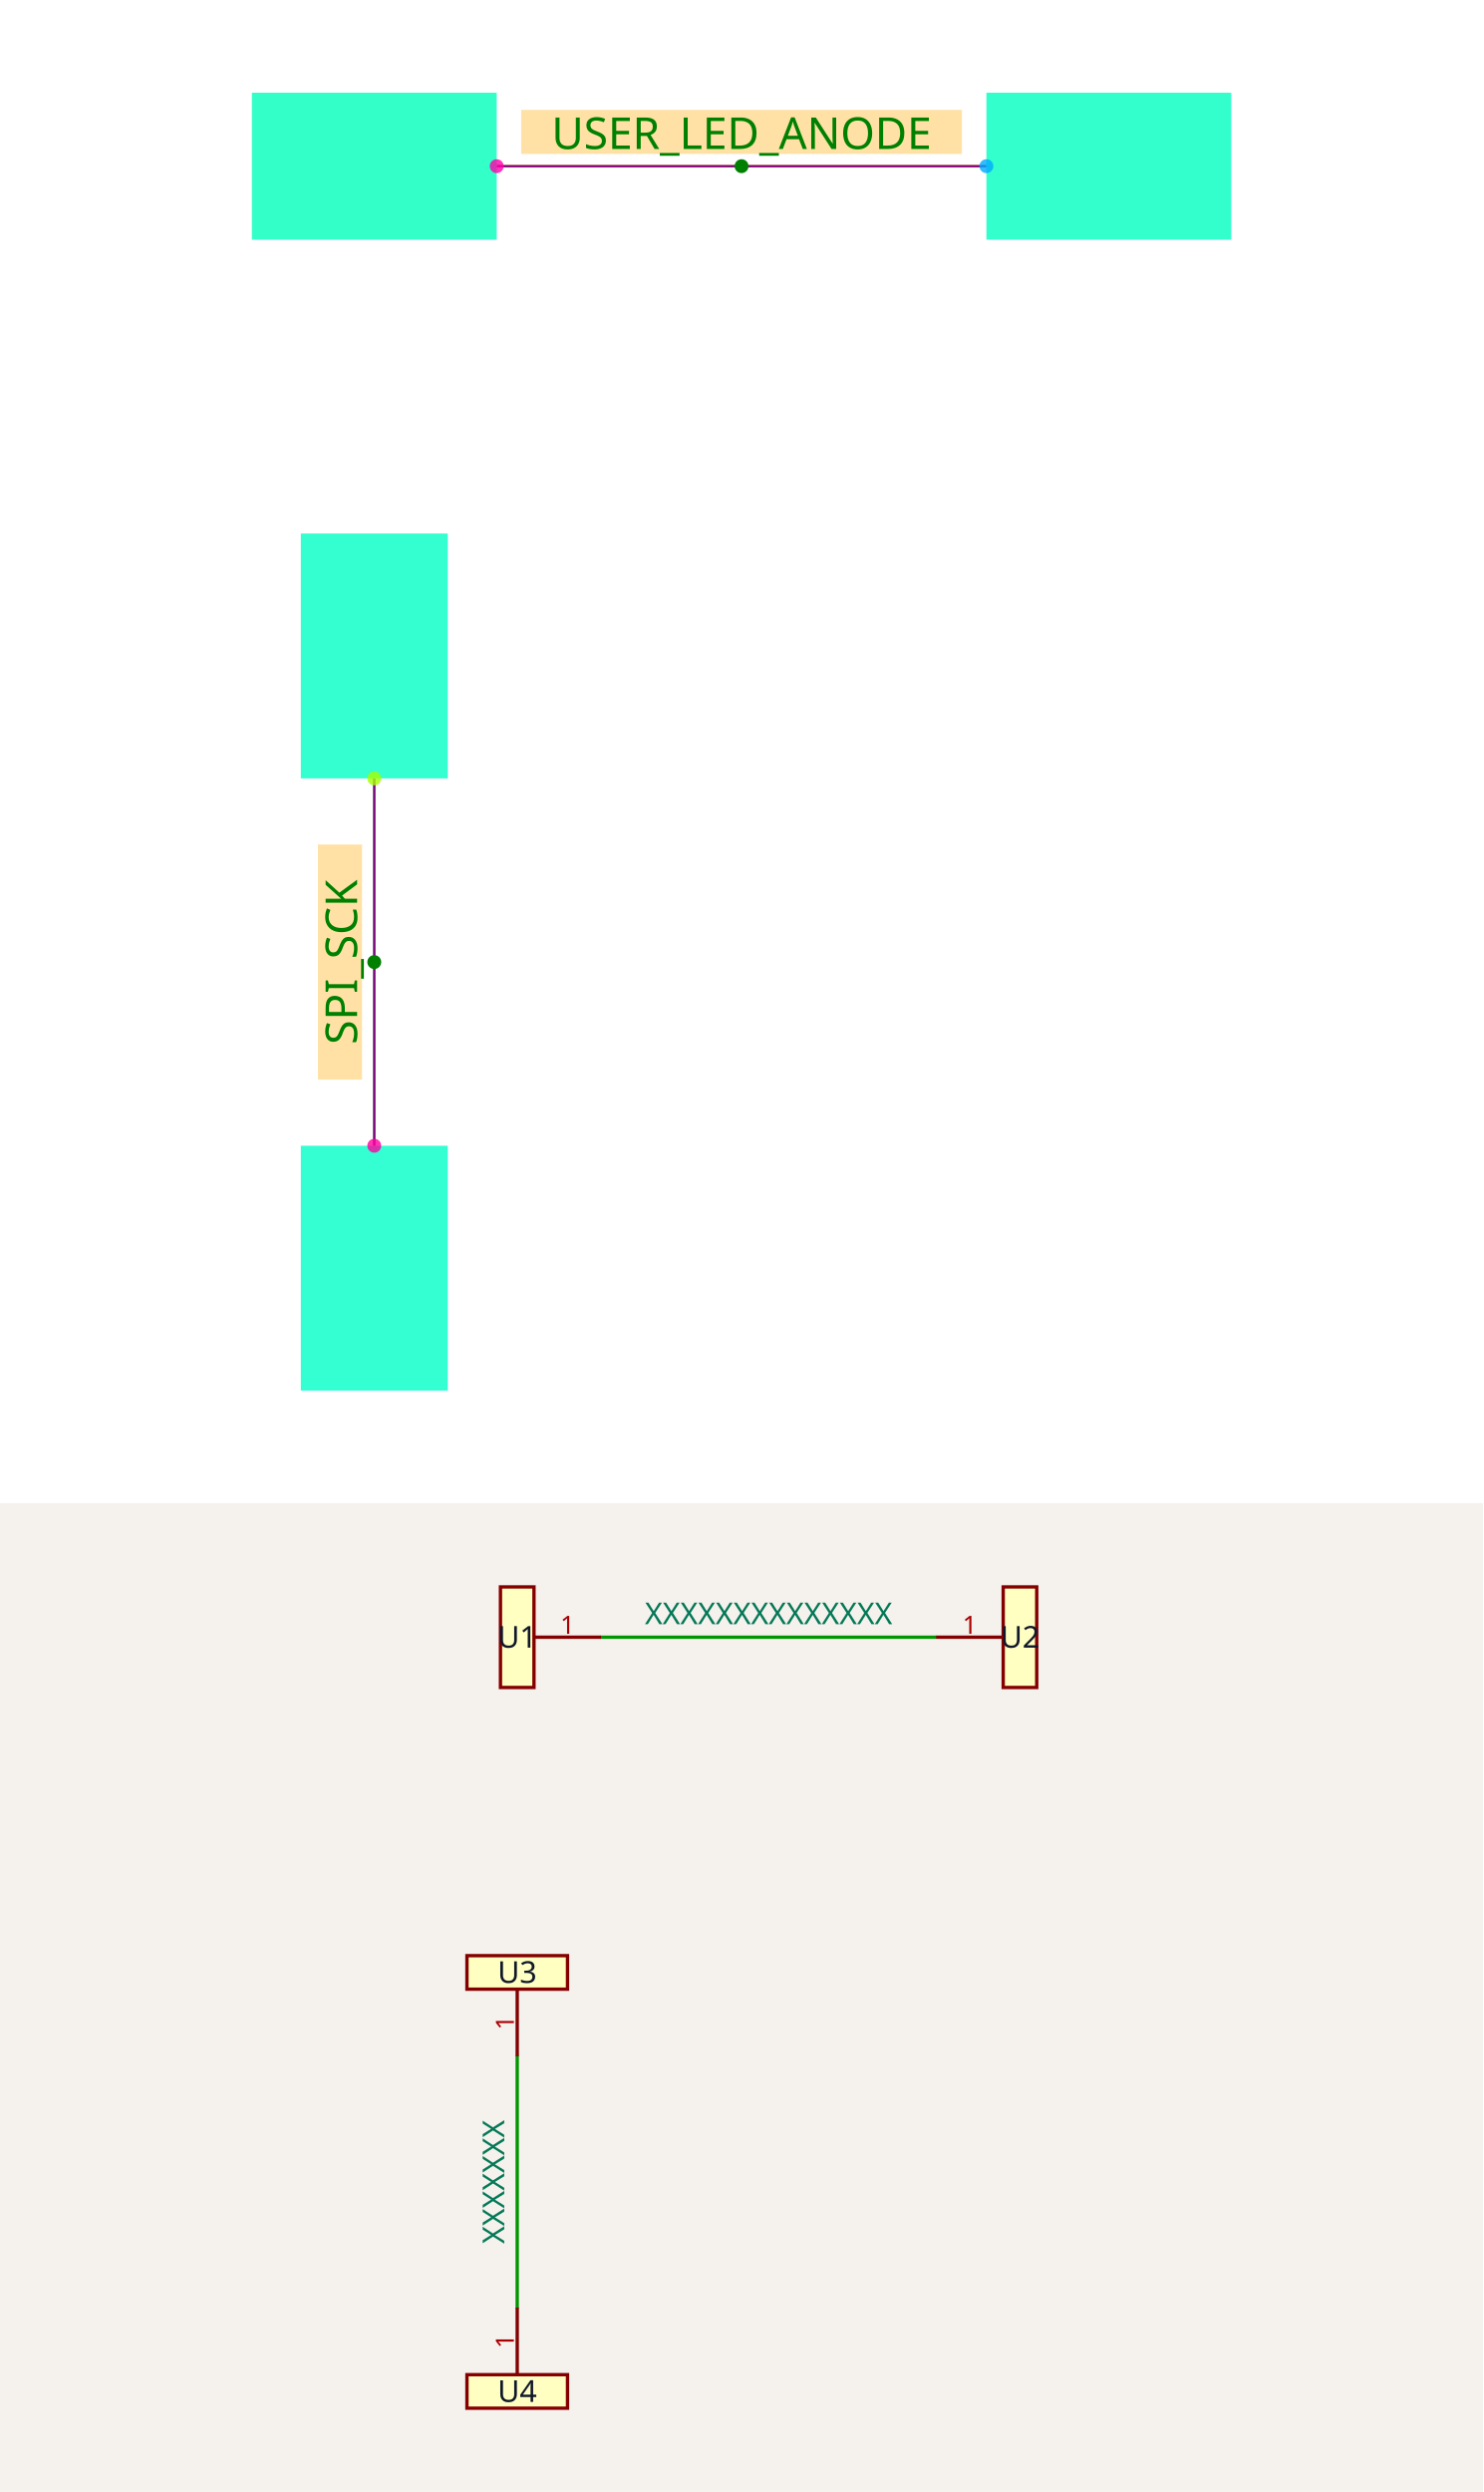
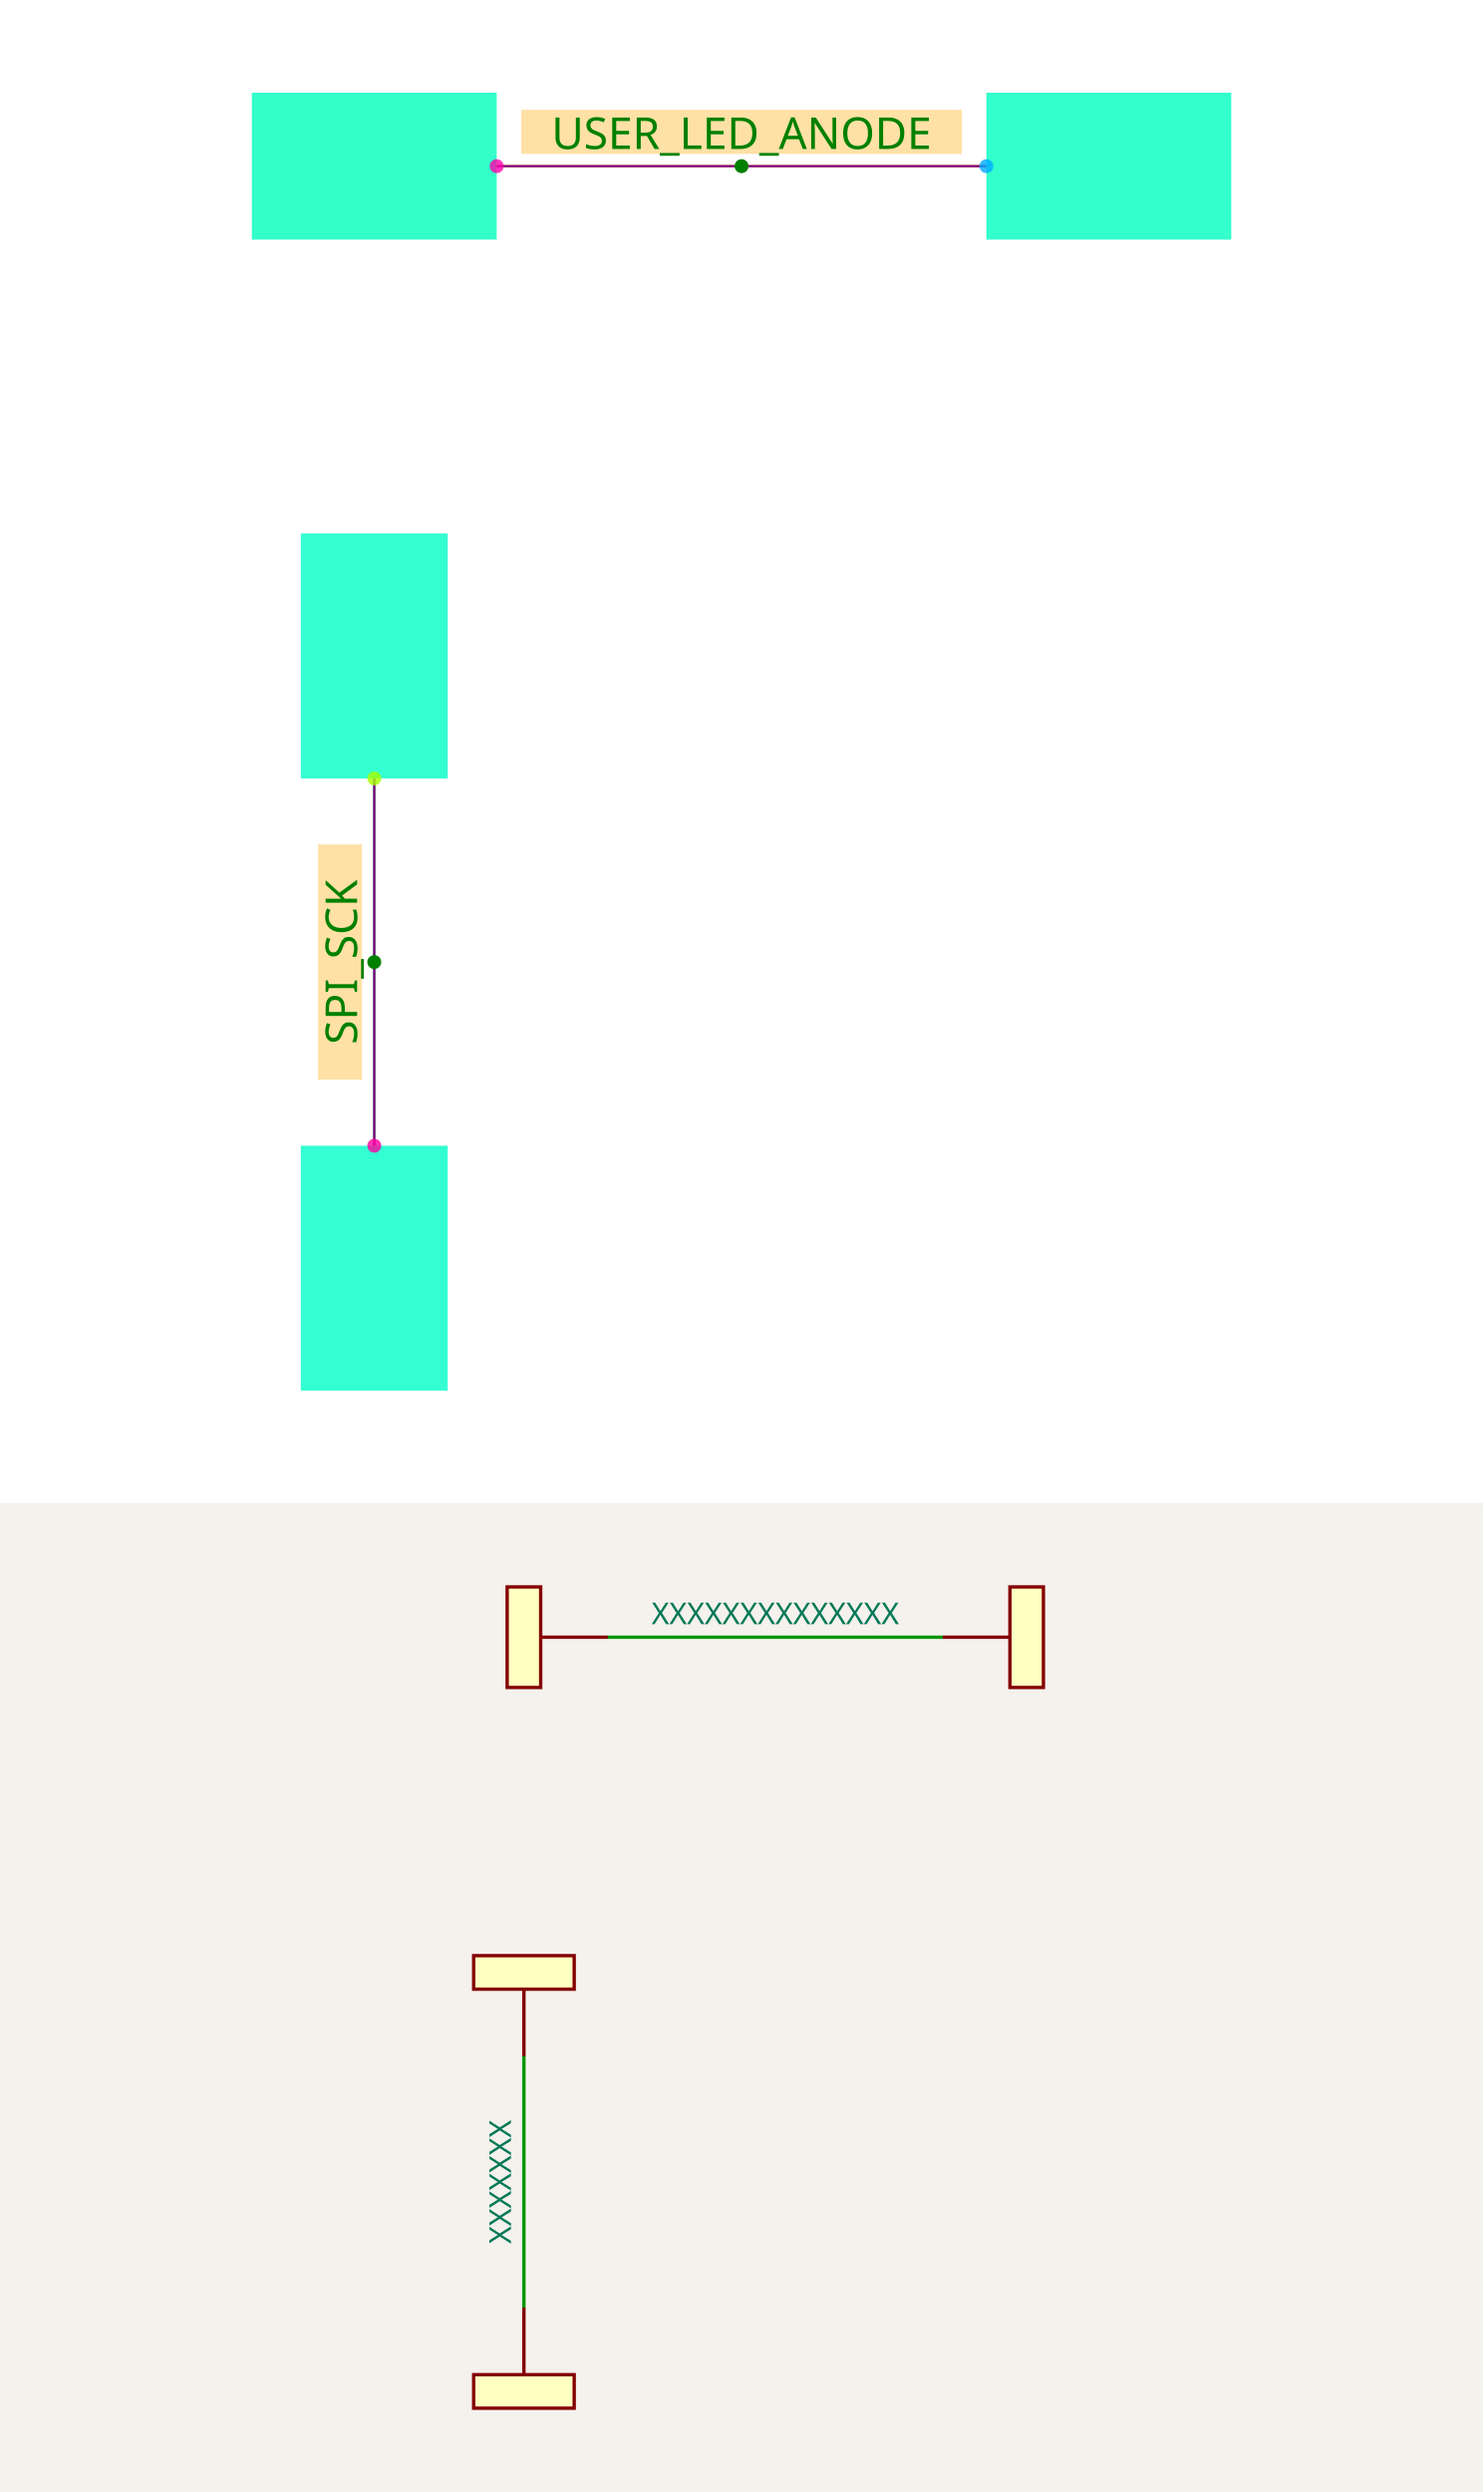
<svg xmlns="http://www.w3.org/2000/svg" width="1200" height="2016" viewBox="0 0 1200 2016" role="img" aria-label="Solver debug visualization on top and Circuit JSON schematic on the bottom">
  <g transform="translate(0, 0) scale(1.875, 1.875) translate(0, 0)">
    <rect width="100%" height="100%" fill="white" />
    <g>
      <polyline data-points="0.5,0 2.5,0" data-type="line" data-label="" points="214.34,71.698 425.66,71.698" fill="none" stroke="hsl(48, 100%, 50%, 0.8)" stroke-width="1px" />
    </g>
    <g>
      <polyline data-points="0,-2.5 0,-4" data-type="line" data-label="" points="161.509,335.849 161.509,494.34" fill="none" stroke="hsl(136, 100%, 50%, 0.8)" stroke-width="1px" />
    </g>
    <g>
      <polyline data-points="0.5,0 2.5,0" data-type="line" data-label="" points="214.34,71.698 425.66,71.698" fill="none" stroke="purple" stroke-width="1px" />
    </g>
    <g>
      <polyline data-points="0,-2.5 0,-4" data-type="line" data-label="" points="161.509,335.849 161.509,494.34" fill="none" stroke="purple" stroke-width="1px" />
    </g>
    <g>
      <rect data-type="rect" data-label="U1" data-x="0" data-y="0" x="108.679" y="40" width="105.66" height="63.396" fill="hsl(164, 100%, 50%, 0.8)" stroke="black" stroke-width="0.009" />
    </g>
    <g>
      <rect data-type="rect" data-label="U2" data-x="3" data-y="0" x="425.66" y="40" width="105.66" height="63.396" fill="hsl(165, 100%, 50%, 0.8)" stroke="black" stroke-width="0.009" />
    </g>
    <g>
      <rect data-type="rect" data-label="U3" data-x="0" data-y="-2" x="129.811" y="230.189" width="63.396" height="105.66" fill="hsl(166, 100%, 50%, 0.8)" stroke="black" stroke-width="0.009" />
    </g>
    <g>
      <rect data-type="rect" data-label="U4" data-x="0" data-y="-4.5" x="129.811" y="494.34" width="63.396" height="105.66" fill="hsl(167, 100%, 50%, 0.8)" stroke="black" stroke-width="0.009" />
    </g>
    <g>
      <rect data-type="rect" data-label="INLINE netId: USER_LED_ANODE axis: x side: y+" data-x="1.5" data-y="0.14" x="224.906" y="47.396" width="190.189" height="19.019" fill="hsl(40, 100%, 50%, 0.35)" stroke="black" stroke-width="0.009" />
    </g>
    <g>
      <rect data-type="rect" data-label="INLINE netId: SPI_SCK axis: y side: x-" data-x="-0.14" data-y="-3.25" x="137.208" y="364.377" width="19.019" height="101.434" fill="hsl(40, 100%, 50%, 0.35)" stroke="black" stroke-width="0.009" />
    </g>
    <text data-type="text" data-label="USER_LED_ANODE" data-x="1.5" data-y="0.14" x="320" y="56.906" fill="green" font-size="19.019" font-family="sans-serif" text-anchor="middle" dominant-baseline="central">USER_LED_ANODE</text>
    <text data-type="text" data-label="SPI_SCK" data-x="-0.14" data-y="-3.25" x="146.717" y="415.094" fill="green" font-size="19.019" font-family="sans-serif" text-anchor="middle" dominant-baseline="central" transform="rotate(-90, 146.717, 415.0943)">SPI_SCK</text>
    <g>
      <circle data-type="point" data-label="U1.1 x+" data-x="0.5" data-y="0" cx="214.34" cy="71.698" r="3" fill="hsl(319, 100%, 50%, 0.8)" />
    </g>
    <g>
      <circle data-type="point" data-label="U2.1 x-" data-x="2.5" data-y="0" cx="425.66" cy="71.698" r="3" fill="hsl(200, 100%, 50%, 0.8)" />
    </g>
    <g>
      <circle data-type="point" data-label="U3.1 y-" data-x="0" data-y="-2.5" cx="161.509" cy="335.849" r="3" fill="hsl(81, 100%, 50%, 0.8)" />
    </g>
    <g>
      <circle data-type="point" data-label="U4.1 y+" data-x="0" data-y="-4" cx="161.509" cy="494.34" r="3" fill="hsl(322, 100%, 50%, 0.8)" />
    </g>
    <g>
      <circle data-type="point" data-label="inline anchor USER_LED_ANODE" data-x="1.5" data-y="0" cx="320" cy="71.698" r="3" fill="green" />
    </g>
    <g>
      <circle data-type="point" data-label="inline anchor SPI_SCK" data-x="0" data-y="-3.25" cx="161.509" cy="415.094" r="3" fill="green" />
    </g>
    <g id="crosshair" style="display: none">
      <line id="crosshair-h" y1="0" y2="640" stroke="#666" stroke-width="0.5" />
      <line id="crosshair-v" x1="0" x2="640" stroke="#666" stroke-width="0.5" />
      <text id="coordinates" font-family="monospace" font-size="12" fill="#666" />
    </g>
  </g>
  <g transform="translate(0, 1216)">
    <style>
              .boundary { fill: rgb(245, 241, 237); }
              .schematic-boundary { fill: none; stroke: #fff; }
              .component { fill: none; stroke: rgb(132, 0, 0); }
              .chip { fill: rgb(255, 255, 194); stroke: rgb(132, 0, 0); }
              .component-pin { fill: none; stroke: rgb(132, 0, 0); }
              .text { font-family: sans-serif; fill: rgb(0, 150, 0); }
              .pin-number { fill: rgb(169, 0, 0); }
              .port-label { fill: rgb(0, 100, 100); }
              .component-name { fill: rgb(0, 100, 100); }

            </style>
    <rect class="boundary" x="0" y="0" width="1200" height="800" />
    <g class="trace sch-trace" data-layer="base" data-circuit-json-type="schematic_trace" data-schematic-trace-id="schematic_trace_0__stack1">
-       <path d="M 486.288 108.475 L 757.474 108.475" class="trace-invisible-hover-outline sch-trace-hitbox" stroke="rgb(0, 150, 0)" fill="none" stroke-width="21.695px" stroke-linecap="round" opacity="0" stroke-linejoin="round" />
-       <path class="sch-trace-path" d="M 486.288 108.475 L 757.474 108.475" stroke="rgb(0, 150, 0)" fill="none" stroke-width="2.712px" stroke-linecap="round" stroke-linejoin="round" />
+       <path d="M 491.712 108.475 L 762.898 108.475" class="trace-invisible-hover-outline sch-trace-hitbox" stroke="rgb(0, 150, 0)" fill="none" stroke-width="21.695px" stroke-linecap="round" opacity="0" stroke-linejoin="round" />
+       <path class="sch-trace-path" d="M 491.712 108.475 L 762.898 108.475" stroke="rgb(0, 150, 0)" fill="none" stroke-width="2.712px" stroke-linecap="round" stroke-linejoin="round" />
    </g>
    <g class="trace sch-trace" data-layer="base" data-circuit-json-type="schematic_trace" data-schematic-trace-id="schematic_trace_1__stack1">
-       <path d="M 418.491 447.458 L 418.491 650.847" class="trace-invisible-hover-outline sch-trace-hitbox" stroke="rgb(0, 150, 0)" fill="none" stroke-width="21.695px" stroke-linecap="round" opacity="0" stroke-linejoin="round" />
-       <path class="sch-trace-path" d="M 418.491 447.458 L 418.491 650.847" stroke="rgb(0, 150, 0)" fill="none" stroke-width="2.712px" stroke-linecap="round" stroke-linejoin="round" />
+       <path d="M 423.915 447.458 L 423.915 650.847" class="trace-invisible-hover-outline sch-trace-hitbox" stroke="rgb(0, 150, 0)" fill="none" stroke-width="21.695px" stroke-linecap="round" opacity="0" stroke-linejoin="round" />
+       <path class="sch-trace-path" d="M 423.915 447.458 L 423.915 650.847" stroke="rgb(0, 150, 0)" fill="none" stroke-width="2.712px" stroke-linecap="round" stroke-linejoin="round" />
    </g>
    <g class="trace-overlays sch-trace-overlays" data-layer="overlay" data-circuit-json-type="schematic_trace" data-schematic-trace-id="schematic_trace_0__stack1" />
    <g class="trace-overlays sch-trace-overlays" data-layer="overlay" data-circuit-json-type="schematic_trace" data-schematic-trace-id="schematic_trace_1__stack1" />
    <g class="sch-component" data-circuit-json-type="schematic_component" data-schematic-component-id="schematic_component_0__stack1">
-       <rect class="component chip sch-component-body" x="404.932" y="67.797" width="27.119" height="81.356" stroke-width="2.712px" fill="rgb(255, 255, 194)" stroke="rgb(132, 0, 0)" />
-       <rect class="component-overlay sch-component-overlay" x="404.932" y="67.797" width="27.119" height="81.356" fill="transparent" />
-       <text class="sch-text" x="418.491" y="108.475" fill="#0f172a" text-anchor="middle" dominant-baseline="middle" font-family="sans-serif" font-size="24.407px" transform="rotate(0, 418.4913, 108.4746)">U1</text>
-       <line class="component-pin sch-component-pin sch-port-line" x1="432.051" y1="108.475" x2="486.288" y2="108.475" stroke-width="2.712px" />
+       <rect class="component chip sch-component-body" x="410.356" y="67.797" width="27.119" height="81.356" stroke-width="2.712px" fill="rgb(255, 255, 194)" stroke="rgb(132, 0, 0)" />
+       <rect class="component-overlay sch-component-overlay" x="410.356" y="67.797" width="27.119" height="81.356" fill="transparent" />
+       <line class="component-pin sch-component-pin sch-port-line" x1="437.474" y1="108.475" x2="491.712" y2="108.475" stroke-width="2.712px" />
      <g class="sch-port" data-schematic-port-id="source_port_0_0__stack1">
-         <rect x="483.576" y="105.763" width="5.424" height="5.424" opacity="0" />
+         <rect x="489" y="105.763" width="5.424" height="5.424" opacity="0" />
      </g>
-       <text class="pin-number sch-pin-number" x="459.169" y="105.763" style="font-family: sans-serif;" fill="rgb(169, 0, 0)" text-anchor="middle" dominant-baseline="auto" font-size="20.339px" transform="">1</text>
+       <text class="pin-number sch-pin-number" x="464.593" y="105.763" style="font-family: sans-serif;" fill="rgb(169, 0, 0)" text-anchor="middle" dominant-baseline="auto" font-size="20.339px" transform="" />
    </g>
    <g class="sch-component" data-circuit-json-type="schematic_component" data-schematic-component-id="schematic_component_1__stack1">
-       <rect class="component chip sch-component-body" x="811.712" y="67.797" width="27.119" height="81.356" stroke-width="2.712px" fill="rgb(255, 255, 194)" stroke="rgb(132, 0, 0)" />
-       <rect class="component-overlay sch-component-overlay" x="811.712" y="67.797" width="27.119" height="81.356" fill="transparent" />
-       <text class="sch-text" x="825.271" y="108.475" fill="#0f172a" text-anchor="middle" dominant-baseline="middle" font-family="sans-serif" font-size="24.407px" transform="rotate(0, 825.2709, 108.4746)">U2</text>
-       <line class="component-pin sch-component-pin sch-port-line" x1="811.712" y1="108.475" x2="757.474" y2="108.475" stroke-width="2.712px" />
+       <rect class="component chip sch-component-body" x="817.135" y="67.797" width="27.119" height="81.356" stroke-width="2.712px" fill="rgb(255, 255, 194)" stroke="rgb(132, 0, 0)" />
+       <rect class="component-overlay sch-component-overlay" x="817.135" y="67.797" width="27.119" height="81.356" fill="transparent" />
+       <line class="component-pin sch-component-pin sch-port-line" x1="817.135" y1="108.475" x2="762.898" y2="108.475" stroke-width="2.712px" />
      <g class="sch-port" data-schematic-port-id="source_port_1_0__stack1">
-         <rect x="754.762" y="105.763" width="5.424" height="5.424" opacity="0" />
+         <rect x="760.186" y="105.763" width="5.424" height="5.424" opacity="0" />
      </g>
-       <text class="pin-number sch-pin-number" x="784.593" y="105.763" style="font-family: sans-serif;" fill="rgb(169, 0, 0)" text-anchor="middle" dominant-baseline="auto" font-size="20.339px" transform="">1</text>
+       <text class="pin-number sch-pin-number" x="790.017" y="105.763" style="font-family: sans-serif;" fill="rgb(169, 0, 0)" text-anchor="middle" dominant-baseline="auto" font-size="20.339px" transform="" />
    </g>
    <g class="sch-component" data-circuit-json-type="schematic_component" data-schematic-component-id="schematic_component_2__stack1">
-       <rect class="component chip sch-component-body" x="377.813" y="366.102" width="81.356" height="27.119" stroke-width="2.712px" fill="rgb(255, 255, 194)" stroke="rgb(132, 0, 0)" />
-       <rect class="component-overlay sch-component-overlay" x="377.813" y="366.102" width="81.356" height="27.119" fill="transparent" />
-       <text class="sch-text" x="418.491" y="379.661" fill="#0f172a" text-anchor="middle" dominant-baseline="middle" font-family="sans-serif" font-size="24.407px" transform="rotate(0, 418.4913, 379.661)">U3</text>
-       <line class="component-pin sch-component-pin sch-port-line" x1="418.491" y1="393.22" x2="418.491" y2="447.458" stroke-width="2.712px" />
+       <rect class="component chip sch-component-body" x="383.237" y="366.102" width="81.356" height="27.119" stroke-width="2.712px" fill="rgb(255, 255, 194)" stroke="rgb(132, 0, 0)" />
+       <rect class="component-overlay sch-component-overlay" x="383.237" y="366.102" width="81.356" height="27.119" fill="transparent" />
+       <line class="component-pin sch-component-pin sch-port-line" x1="423.915" y1="393.22" x2="423.915" y2="447.458" stroke-width="2.712px" />
      <g class="sch-port" data-schematic-port-id="source_port_2_0__stack1">
-         <rect x="415.779" y="444.746" width="5.424" height="5.424" opacity="0" />
+         <rect x="421.203" y="444.746" width="5.424" height="5.424" opacity="0" />
      </g>
-       <text class="pin-number sch-pin-number" x="415.779" y="420.339" style="font-family: sans-serif;" fill="rgb(169, 0, 0)" text-anchor="middle" dominant-baseline="auto" font-size="20.339px" transform="rotate(-90 415.7794 420.339)">1</text>
+       <text class="pin-number sch-pin-number" x="421.203" y="420.339" style="font-family: sans-serif;" fill="rgb(169, 0, 0)" text-anchor="middle" dominant-baseline="auto" font-size="20.339px" transform="rotate(-90 421.2031 420.339)" />
    </g>
    <g class="sch-component" data-circuit-json-type="schematic_component" data-schematic-component-id="schematic_component_3__stack1">
-       <rect class="component chip sch-component-body" x="377.813" y="705.085" width="81.356" height="27.119" stroke-width="2.712px" fill="rgb(255, 255, 194)" stroke="rgb(132, 0, 0)" />
-       <rect class="component-overlay sch-component-overlay" x="377.813" y="705.085" width="81.356" height="27.119" fill="transparent" />
-       <text class="sch-text" x="418.491" y="718.644" fill="#0f172a" text-anchor="middle" dominant-baseline="middle" font-family="sans-serif" font-size="24.407px" transform="rotate(0, 418.4913, 718.6441)">U4</text>
-       <line class="component-pin sch-component-pin sch-port-line" x1="418.491" y1="705.085" x2="418.491" y2="650.847" stroke-width="2.712px" />
+       <rect class="component chip sch-component-body" x="383.237" y="705.085" width="81.356" height="27.119" stroke-width="2.712px" fill="rgb(255, 255, 194)" stroke="rgb(132, 0, 0)" />
+       <rect class="component-overlay sch-component-overlay" x="383.237" y="705.085" width="81.356" height="27.119" fill="transparent" />
+       <line class="component-pin sch-component-pin sch-port-line" x1="423.915" y1="705.085" x2="423.915" y2="650.847" stroke-width="2.712px" />
      <g class="sch-port" data-schematic-port-id="source_port_3_0__stack1">
-         <rect x="415.779" y="648.136" width="5.424" height="5.424" opacity="0" />
+         <rect x="421.203" y="648.136" width="5.424" height="5.424" opacity="0" />
      </g>
-       <text class="pin-number sch-pin-number" x="415.779" y="677.966" style="font-family: sans-serif;" fill="rgb(169, 0, 0)" text-anchor="middle" dominant-baseline="auto" font-size="20.339px" transform="rotate(-90 415.7794 677.9661)">1</text>
+       <text class="pin-number sch-pin-number" x="421.203" y="677.966" style="font-family: sans-serif;" fill="rgb(169, 0, 0)" text-anchor="middle" dominant-baseline="auto" font-size="20.339px" transform="rotate(-90 421.2031 677.9661)" />
    </g>
    <g class="schematic-port-hover sch-port-hover" data-schematic-port-id="source_port_0_0__stack1">
-       <circle cx="486.288" cy="108.475" r="5.424" fill="red" opacity="0" />
+       <circle cx="491.712" cy="108.475" r="5.424" fill="red" opacity="0" />
    </g>
    <g class="schematic-port-hover sch-port-hover" data-schematic-port-id="source_port_1_0__stack1">
-       <circle cx="757.474" cy="108.475" r="5.424" fill="red" opacity="0" />
+       <circle cx="762.898" cy="108.475" r="5.424" fill="red" opacity="0" />
    </g>
    <g class="schematic-port-hover sch-port-hover" data-schematic-port-id="source_port_2_0__stack1">
-       <circle cx="418.491" cy="447.458" r="5.424" fill="red" opacity="0" />
+       <circle cx="423.915" cy="447.458" r="5.424" fill="red" opacity="0" />
    </g>
    <g class="schematic-port-hover sch-port-hover" data-schematic-port-id="source_port_3_0__stack1">
-       <circle cx="418.491" cy="650.847" r="5.424" fill="red" opacity="0" />
+       <circle cx="423.915" cy="650.847" r="5.424" fill="red" opacity="0" />
    </g>
-     <text class="sch-text" x="621.881" y="89.492" fill="#047857" text-anchor="middle" dominant-baseline="middle" font-family="sans-serif" font-size="24.407px" transform="rotate(0, 621.8811, 89.49153)">XXXXXXXXXXXXXX</text>
-     <text class="sch-text" x="399.508" y="549.153" fill="#047857" text-anchor="middle" dominant-baseline="middle" font-family="sans-serif" font-size="24.407px" transform="rotate(-90, 399.5082, 549.1525)">XXXXXXX</text>
+     <text class="sch-text" x="627.305" y="89.492" fill="#047857" text-anchor="middle" dominant-baseline="middle" font-family="sans-serif" font-size="24.407px" transform="rotate(0, 627.3048, 89.49153)">XXXXXXXXXXXXXX</text>
+     <text class="sch-text" x="404.932" y="549.153" fill="#047857" text-anchor="middle" dominant-baseline="middle" font-family="sans-serif" font-size="24.407px" transform="rotate(-90, 404.9319, 549.1525)">XXXXXXX</text>
  </g>
</svg>
